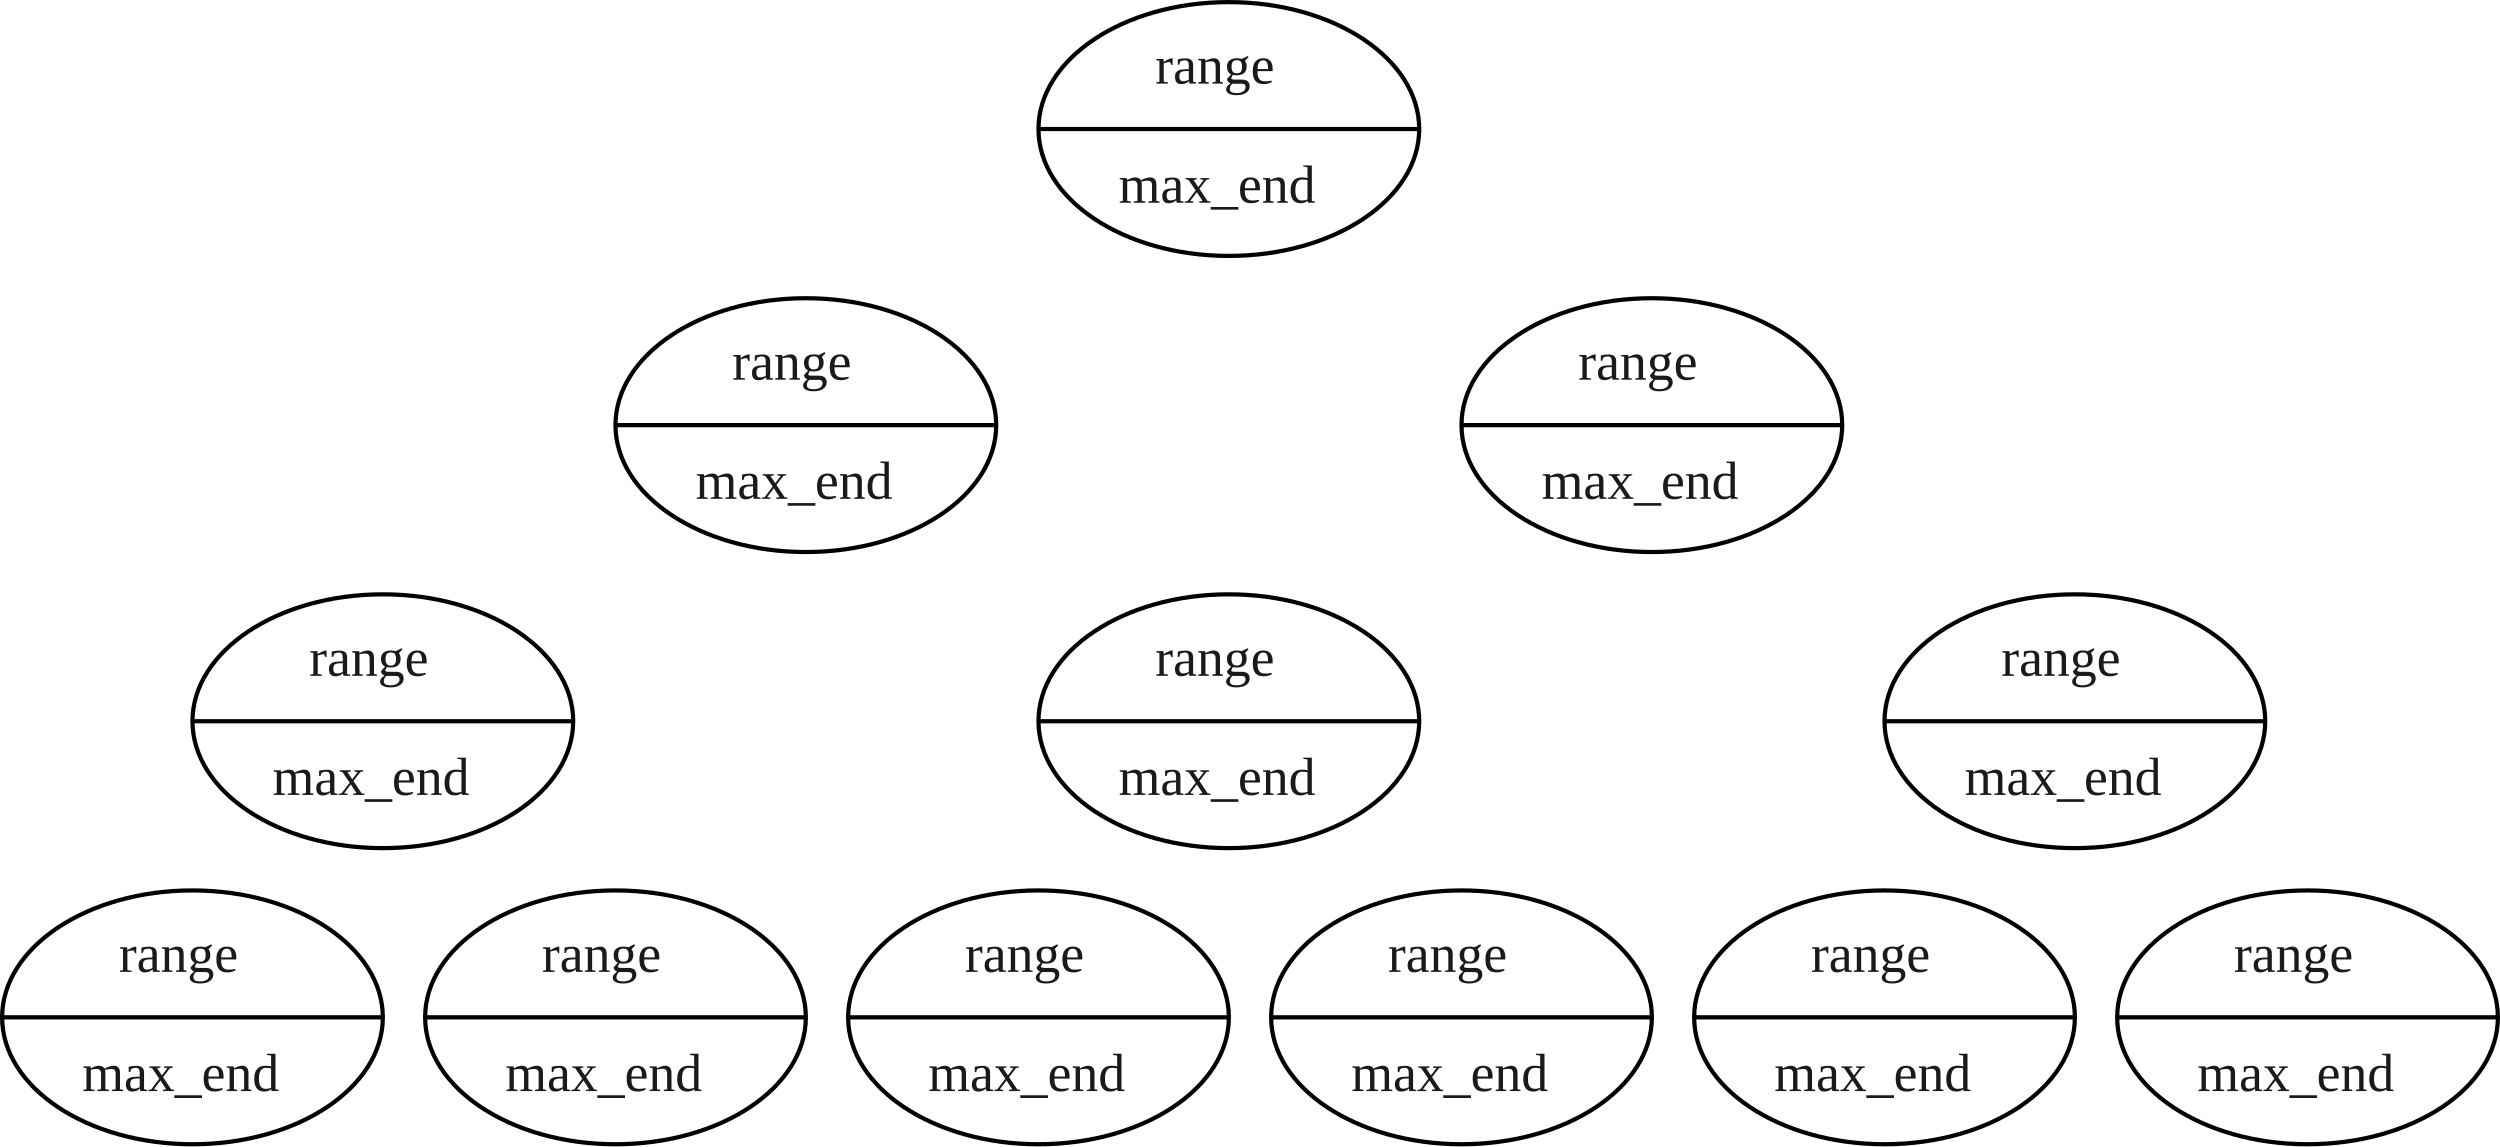
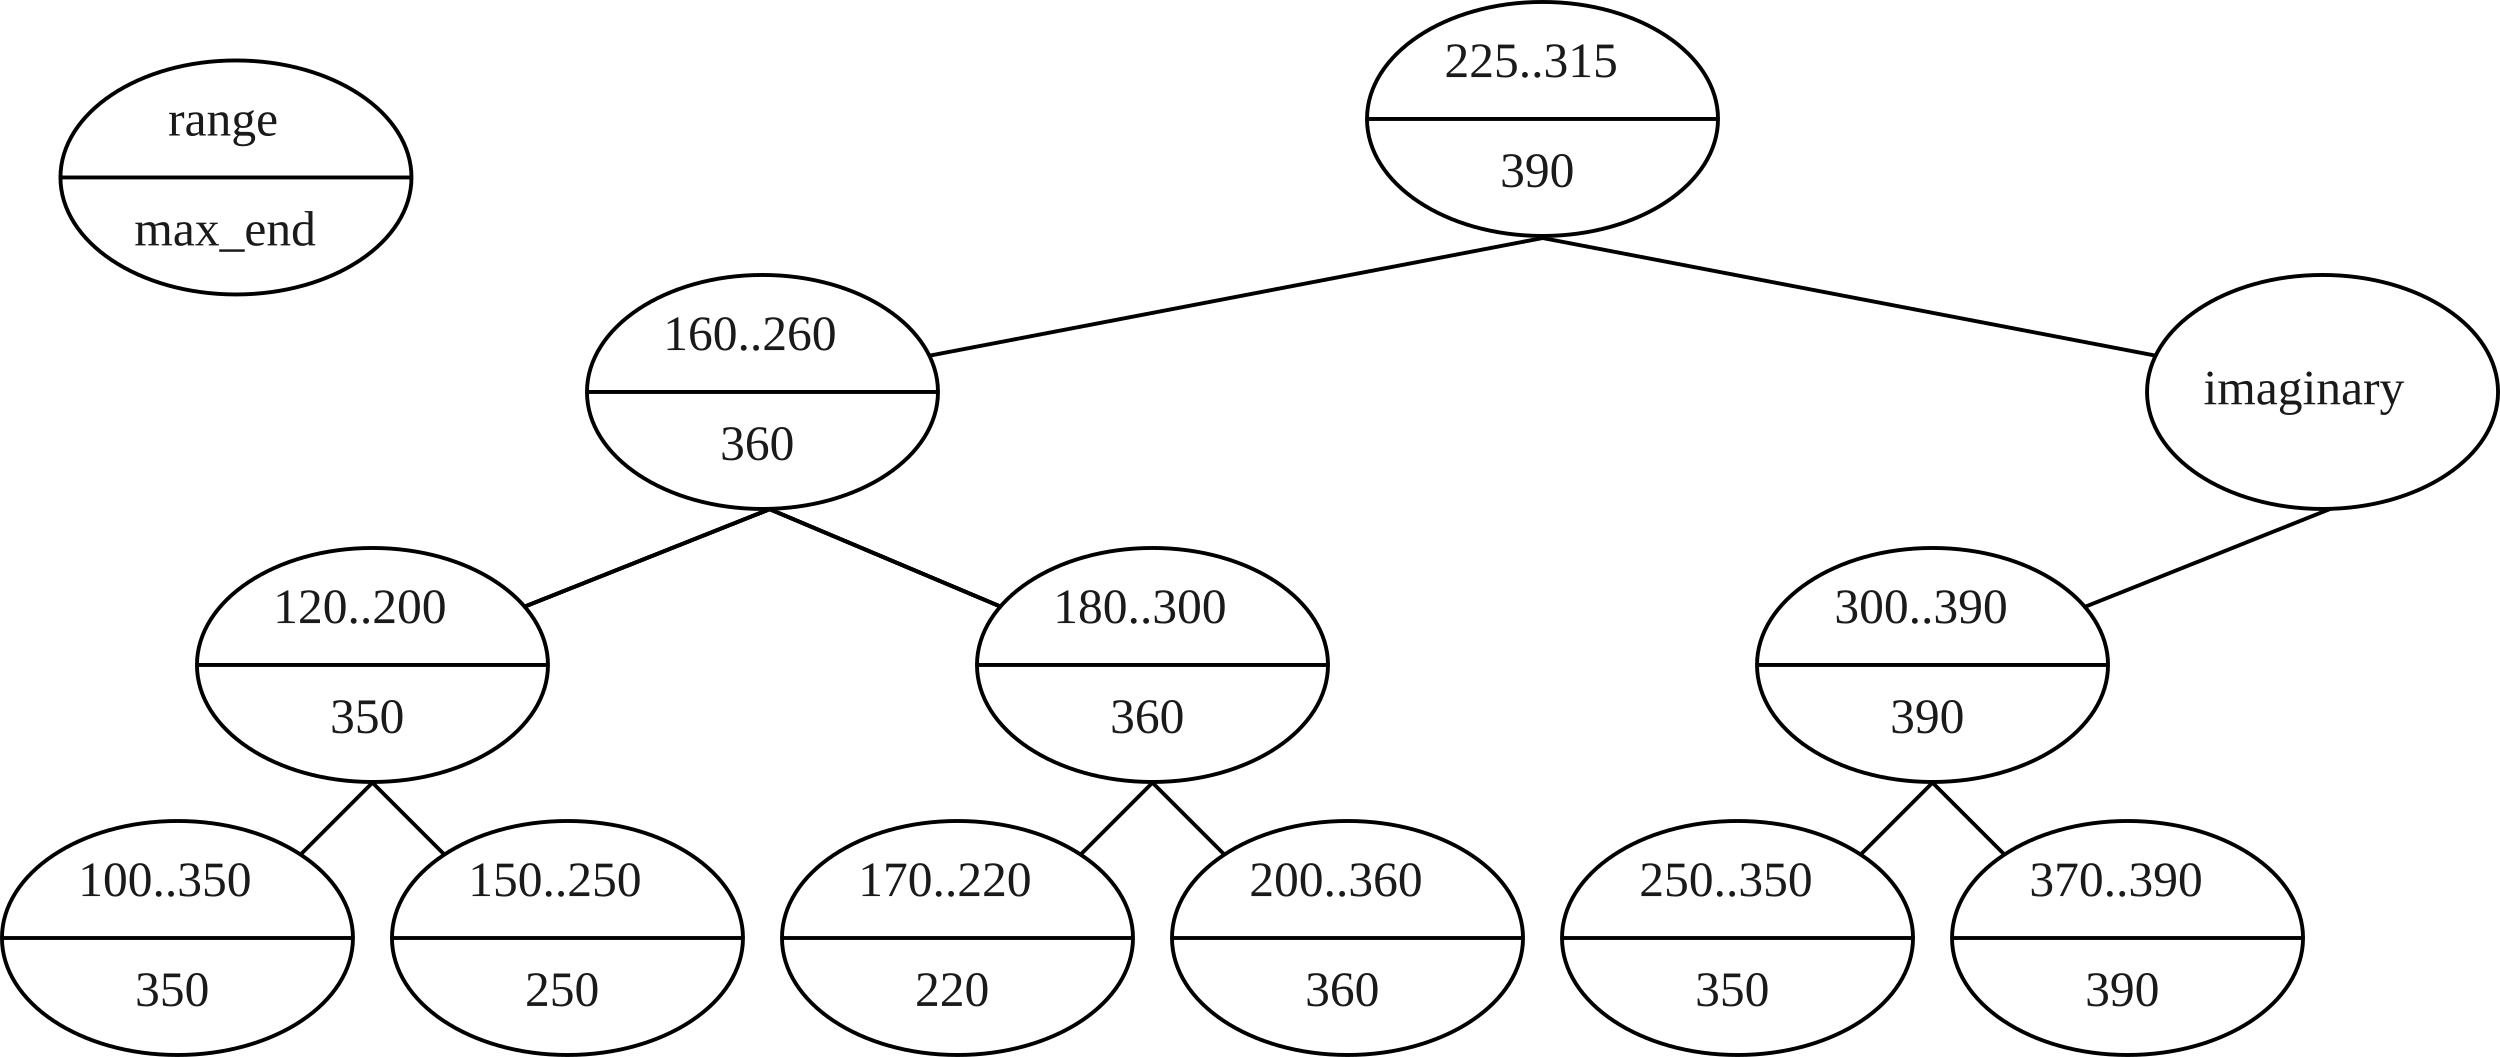
- <svg xmlns="http://www.w3.org/2000/svg" width="591mm" height="271mm" viewBox="0 0 591 271" version="1.1" id="svg1">
+ <svg xmlns="http://www.w3.org/2000/svg" width="641mm" height="271mm" viewBox="0 0 641 271" version="1.1" id="svg1">
  <defs id="defs1">
    <rect x="157.331" y="540.583" width="260.215" height="57.983" id="rect5" />
    <rect x="210" y="662.5" width="133.5" height="51" id="rect3" />
    <rect x="203.5" y="568" width="191.5" height="52" id="rect2" />
    <rect x="203.5" y="568" width="191.5" height="52" id="rect4" />
    <rect x="203.5" y="568" width="191.5" height="52" id="rect2-7" />
    <rect x="157.331" y="540.583" width="260.215" height="57.983" id="rect5-2" />
    <rect x="157.331" y="540.583" width="260.215" height="57.983" id="rect5-0" />
    <rect x="157.331" y="540.583" width="260.215" height="57.983" id="rect5-2-9" />
    <rect x="157.331" y="540.583" width="260.215" height="57.983" id="rect5-0-7" />
    <rect x="157.331" y="540.583" width="260.215" height="57.983" id="rect5-2-9-9" />
    <rect x="157.331" y="540.583" width="260.215" height="57.983" id="rect5-0-8" />
    <rect x="157.331" y="540.583" width="260.215" height="57.983" id="rect5-2-9-97" />
    <rect x="157.331" y="540.583" width="260.215" height="57.983" id="rect5-0-8-7" />
    <rect x="157.331" y="540.583" width="260.215" height="57.983" id="rect5-2-9-97-8" />
    <rect x="157.331" y="540.583" width="260.215" height="57.983" id="rect5-0-2" />
    <rect x="157.331" y="540.583" width="260.215" height="57.983" id="rect5-2-9-0" />
    <rect x="157.331" y="540.583" width="260.215" height="57.983" id="rect5-0-7-6" />
    <rect x="157.331" y="540.583" width="260.215" height="57.983" id="rect5-2-9-9-1" />
    <rect x="157.331" y="540.583" width="260.215" height="57.983" id="rect5-0-8-7-5" />
    <rect x="157.331" y="540.583" width="260.215" height="57.983" id="rect5-2-9-97-8-5" />
    <rect x="157.331" y="540.583" width="260.215" height="57.983" id="rect5-0-88" />
    <rect x="157.331" y="540.583" width="260.215" height="57.983" id="rect5-2-9-4" />
    <rect x="157.331" y="540.583" width="260.215" height="57.983" id="rect5-0-7-3" />
    <rect x="157.331" y="540.583" width="260.215" height="57.983" id="rect5-2-9-9-14" />
    <rect x="157.331" y="540.583" width="260.215" height="57.983" id="rect5-0-8-7-9" />
    <rect x="157.331" y="540.583" width="260.215" height="57.983" id="rect5-2-9-97-8-2" />
    <rect x="157.331" y="540.583" width="260.215" height="57.983" id="rect5-6" />
    <rect x="157.331" y="540.583" width="260.215" height="57.983" id="rect5-2-1" />
    <rect x="157.331" y="540.583" width="260.215" height="57.983" id="rect5-0-8-7-5-1" />
    <rect x="157.331" y="540.583" width="260.215" height="57.983" id="rect5-2-9-97-8-5-5" />
+     <rect x="157.331" y="540.583" width="260.215" height="57.983" id="rect5-6-9" />
+     <rect x="157.331" y="540.583" width="260.215" height="57.983" id="rect5-2-1-2" />
+     <rect x="157.331" y="540.583" width="260.215" height="57.983" id="rect5-0-29" />
  </defs>
  <g id="layer1" transform="translate(146.8626,39.89796)">
    <text xml:space="preserve" transform="scale(0.2645833)" id="text2" style="text-align:start;writing-mode:lr-tb;direction:ltr;white-space:pre;shape-inside:url(#rect3);display:inline;fill:#000000;fill-opacity:1;stroke:none;stroke-opacity:1" />
    <text xml:space="preserve" transform="matrix(0.7892737,0,0,0.7892737,-107.4545,-297.7534)" id="text4" style="text-align:start;writing-mode:lr-tb;direction:ltr;white-space:pre;shape-inside:url(#rect4);display:inline;fill:#000000;fill-opacity:1;stroke:none;stroke-opacity:1" />
-     <g id="g6" transform="translate(-23.76517,-99.53701)">
-       <path id="path4" style="fill:none;stroke:#000000" d="m 112.403,160.139 c 0,16.569 -20.147,30 -45,30 -24.853,0 -45,-13.431 -45,-30 z m 0,0 c 0,-16.569 -20.147,-30 -45,-30 -24.853,0 -45,13.431 -45,30 z" />
-       <text xml:space="preserve" transform="matrix(0.2645833,0,0,0.2645833,8.367143,-5.189363)" id="text5" style="font-size:48px;text-align:start;writing-mode:lr-tb;direction:ltr;white-space:pre;shape-inside:url(#rect5);display:inline;fill:#1a1a1a;fill-opacity:1;stroke:none;stroke-width:3.78;stroke-dasharray:none;stroke-opacity:1">
-         <tspan x="157.332" y="584.258" id="tspan3">range</tspan>
-       </text>
-       <text xml:space="preserve" transform="matrix(0.2645833,0,0,0.2645833,-0.2888455,22.97776)" id="text5-1" style="font-size:48px;text-align:start;writing-mode:lr-tb;direction:ltr;white-space:pre;shape-inside:url(#rect5-2);display:inline;fill:#1a1a1a;fill-opacity:1;stroke:none;stroke-width:3.78;stroke-dasharray:none;stroke-opacity:1">
-         <tspan x="157.332" y="584.258" id="tspan4">max_end</tspan>
-       </text>
+     <path id="path4" style="fill:none;stroke:#000000" d="m 93.637,60.602 c 0,16.569 -20.147,30 -45,30 -24.853,0 -45,-13.431 -45,-30 z m 0,0 c 0,-16.569 -20.147,-30 -45,-30 -24.853,0 -45,13.431 -45,30 z" />
+     <text xml:space="preserve" transform="matrix(0.2645833,0,0,0.2645833,-18.44082,-104.7264)" id="text5" style="font-size:48px;text-align:start;writing-mode:lr-tb;direction:ltr;white-space:pre;shape-inside:url(#rect5);display:inline;fill:#1a1a1a;fill-opacity:1;stroke:none;stroke-width:3.78;stroke-dasharray:none;stroke-opacity:1">
+       <tspan x="157.332" y="584.258" id="tspan6">160..260</tspan>
+     </text>
+     <text xml:space="preserve" transform="matrix(0.2645833,0,0,0.2645833,-3.86121,-76.55925)" id="text5-1" style="font-size:48px;text-align:start;writing-mode:lr-tb;direction:ltr;white-space:pre;shape-inside:url(#rect5-2);display:inline;fill:#1a1a1a;fill-opacity:1;stroke:none;stroke-width:3.78;stroke-dasharray:none;stroke-opacity:1">
+       <tspan x="157.332" y="584.258" id="tspan7">360</tspan>
+     </text>
+     <text xml:space="preserve" transform="matrix(0.2645833,0,0,0.2645833,376.4855,-90.82694)" id="text5-9" style="font-size:48px;text-align:start;writing-mode:lr-tb;direction:ltr;white-space:pre;shape-inside:url(#rect5-6);display:inline;fill:#1a1a1a;fill-opacity:1;stroke:none;stroke-width:3.78;stroke-dasharray:none;stroke-opacity:1">
+       <tspan x="157.332" y="584.258" id="tspan28">imaginary</tspan>
+     </text>
+     <g id="g6-9-8" transform="translate(-166.7652,-169.537)">
+       <g id="g10" transform="translate(13,15)">
+         <path id="path4-4-9" style="fill:none;stroke:#000000" d="m 112.403,160.139 c 0,16.569 -20.147,30 -45,30 -24.853,0 -45,-13.431 -45,-30 z m 0,0 c 0,-16.569 -20.147,-30 -45,-30 -24.853,0 -45,13.431 -45,30 z" />
+         <text xml:space="preserve" transform="matrix(0.2645833,0,0,0.2645833,8.367143,-5.189363)" id="text5-9-7" style="font-size:48px;text-align:start;writing-mode:lr-tb;direction:ltr;white-space:pre;shape-inside:url(#rect5-6-9);display:inline;fill:#1a1a1a;fill-opacity:1;stroke:none;stroke-width:3.78;stroke-dasharray:none;stroke-opacity:1">
+           <tspan x="157.332" y="584.258" id="tspan29">range</tspan>
+         </text>
+         <text xml:space="preserve" transform="matrix(0.2645833,0,0,0.2645833,-0.2888455,22.97776)" id="text5-1-1-3" style="font-size:48px;text-align:start;writing-mode:lr-tb;direction:ltr;white-space:pre;shape-inside:url(#rect5-2-1-2);display:inline;fill:#1a1a1a;fill-opacity:1;stroke:none;stroke-width:3.78;stroke-dasharray:none;stroke-opacity:1">
+           <tspan x="157.332" y="584.258" id="tspan30">max_end</tspan>
+         </text>
+       </g>
    </g>
-     <g id="g6-9" transform="translate(176.2348,-99.53701)">
-       <path id="path4-4" style="fill:none;stroke:#000000" d="m 112.403,160.139 c 0,16.569 -20.147,30 -45,30 -24.853,0 -45,-13.431 -45,-30 z m 0,0 c 0,-16.569 -20.147,-30 -45,-30 -24.853,0 -45,13.431 -45,30 z" />
-       <text xml:space="preserve" transform="matrix(0.2645833,0,0,0.2645833,8.367143,-5.189363)" id="text5-9" style="font-size:48px;text-align:start;writing-mode:lr-tb;direction:ltr;white-space:pre;shape-inside:url(#rect5-6);display:inline;fill:#1a1a1a;fill-opacity:1;stroke:none;stroke-width:3.78;stroke-dasharray:none;stroke-opacity:1">
-         <tspan x="157.332" y="584.258" id="tspan5">range</tspan>
-       </text>
-       <text xml:space="preserve" transform="matrix(0.2645833,0,0,0.2645833,-0.2888455,22.97776)" id="text5-1-1" style="font-size:48px;text-align:start;writing-mode:lr-tb;direction:ltr;white-space:pre;shape-inside:url(#rect5-2-1);display:inline;fill:#1a1a1a;fill-opacity:1;stroke:none;stroke-width:3.78;stroke-dasharray:none;stroke-opacity:1">
-         <tspan x="157.332" y="584.258" id="tspan7">max_end</tspan>
-       </text>
+     <path id="path4-0-1-0-4-7" style="fill:none;stroke:#000000" d="m 293.637,-9.398 c 0,16.569 -20.147,30 -45,30 -24.853,0 -45,-13.431 -45,-30 z m 0,0 c 0,-16.569 -20.147,-30 -45,-30 -24.853,0 -45,13.431 -45,30 z" />
+     <text xml:space="preserve" transform="matrix(0.2645833,0,0,0.2645833,181.8703,-174.7264)" id="text5-6-2-3-3-6" style="font-size:48px;text-align:start;writing-mode:lr-tb;direction:ltr;white-space:pre;shape-inside:url(#rect5-0-8-7-5-1);display:inline;fill:#1a1a1a;fill-opacity:1;stroke:none;stroke-width:3.78;stroke-dasharray:none;stroke-opacity:1">
+       <tspan x="157.332" y="584.258" id="tspan31">225..315</tspan>
+     </text>
+     <text xml:space="preserve" transform="matrix(0.2645833,0,0,0.2645833,196.1388,-146.5592)" id="text5-1-2-3-1-7-6" style="font-size:48px;text-align:start;writing-mode:lr-tb;direction:ltr;white-space:pre;shape-inside:url(#rect5-2-9-97-8-5-5);display:inline;fill:#1a1a1a;fill-opacity:1;stroke:none;stroke-width:3.78;stroke-dasharray:none;stroke-opacity:1">
+       <tspan x="157.332" y="584.258" id="tspan32">390</tspan>
+     </text>
+     <path id="path4-0" style="fill:none;stroke:#000000" d="m -56.363,200.602 c 0,16.569 -20.147,30 -45,30 -24.853,0 -45,-13.431 -45,-30 z m 0,0 c 0,-16.569 -20.147,-30 -45,-30 -24.853,0 -45,13.431 -45,30 z" />
+     <text xml:space="preserve" transform="matrix(0.2645833,0,0,0.2645833,-168.4408,35.27363)" id="text5-6" style="font-size:48px;text-align:start;writing-mode:lr-tb;direction:ltr;white-space:pre;shape-inside:url(#rect5-0);display:inline;fill:#1a1a1a;fill-opacity:1;stroke:none;stroke-width:3.78;stroke-dasharray:none;stroke-opacity:1">
+       <tspan x="157.332" y="584.258" id="tspan33">100..350
+ </tspan>
+     </text>
+     <text xml:space="preserve" transform="matrix(0.2645833,0,0,0.2645833,131.8195,35.27363)" id="text5-6-1" style="font-size:48px;text-align:start;writing-mode:lr-tb;direction:ltr;white-space:pre;shape-inside:url(#rect5-0-29);display:inline;fill:#1a1a1a;fill-opacity:1;stroke:none;stroke-width:3.78;stroke-dasharray:none;stroke-opacity:1">
+       <tspan x="157.332" y="584.258" id="tspan34">200..360
+ </tspan>
+     </text>
+     <text xml:space="preserve" transform="matrix(0.2645833,0,0,0.2645833,-153.8612,63.44075)" id="text5-1-2" style="font-size:48px;text-align:start;writing-mode:lr-tb;direction:ltr;white-space:pre;shape-inside:url(#rect5-2-9);display:inline;fill:#1a1a1a;fill-opacity:1;stroke:none;stroke-width:3.78;stroke-dasharray:none;stroke-opacity:1">
+       <tspan x="157.332" y="584.258" id="tspan35">350</tspan>
+     </text>
+     <path id="path4-0-2" style="fill:none;stroke:#000000" d="m 43.637,200.602 c 0,16.569 -20.147,30 -45,30 -24.853,0 -45,-13.431 -45,-30 z m 0,0 c 0,-16.569 -20.147,-30 -45,-30 -24.853,0 -45,13.431 -45,30 z" />
+     <text xml:space="preserve" transform="matrix(0.2645833,0,0,0.2645833,-68.44082,35.27363)" id="text5-6-3" style="font-size:48px;text-align:start;writing-mode:lr-tb;direction:ltr;white-space:pre;shape-inside:url(#rect5-0-7);display:inline;fill:#1a1a1a;fill-opacity:1;stroke:none;stroke-width:3.78;stroke-dasharray:none;stroke-opacity:1">
+       <tspan x="157.332" y="584.258" id="tspan36">150..250</tspan>
+     </text>
+     <text xml:space="preserve" transform="matrix(0.2645833,0,0,0.2645833,-53.88026,63.44075)" id="text5-1-2-5" style="font-size:48px;text-align:start;writing-mode:lr-tb;direction:ltr;white-space:pre;shape-inside:url(#rect5-2-9-9);display:inline;fill:#1a1a1a;fill-opacity:1;stroke:none;stroke-width:3.78;stroke-dasharray:none;stroke-opacity:1">
+       <tspan x="157.332" y="584.258" id="tspan37">250</tspan>
+     </text>
+     <path id="path4-0-6" style="fill:none;stroke:#000000" d="m 143.637,200.602 c 0,16.569 -20.147,30 -45,30 -24.853,0 -45,-13.431 -45,-30 z m 0,0 c 0,-16.569 -20.147,-30 -45,-30 -24.853,0 -45,13.431 -45,30 z" />
+     <text xml:space="preserve" transform="matrix(0.2645833,0,0,0.2645833,31.55919,35.27363)" id="text5-6-5" style="font-size:48px;text-align:start;writing-mode:lr-tb;direction:ltr;white-space:pre;shape-inside:url(#rect5-0-2);display:inline;fill:#1a1a1a;fill-opacity:1;stroke:none;stroke-width:3.78;stroke-dasharray:none;stroke-opacity:1">
+       <tspan x="157.332" y="584.258" id="tspan38">170..220</tspan>
+     </text>
+     <text xml:space="preserve" transform="matrix(0.2645833,0,0,0.2645833,46.11974,63.44075)" id="text5-1-2-3" style="font-size:48px;text-align:start;writing-mode:lr-tb;direction:ltr;white-space:pre;shape-inside:url(#rect5-2-9-0);display:inline;fill:#1a1a1a;fill-opacity:1;stroke:none;stroke-width:3.78;stroke-dasharray:none;stroke-opacity:1">
+       <tspan x="157.332" y="584.258" id="tspan39">220</tspan>
+     </text>
+     <path id="path4-0-2-5" style="fill:none;stroke:#000000" d="m 243.637,200.602 c 0,16.569 -20.147,30 -45,30 -24.853,0 -45,-13.431 -45,-30 z m 0,0 c 0,-16.569 -20.147,-30 -45,-30 -24.853,0 -45,13.431 -45,30 z" />
+     <text xml:space="preserve" transform="matrix(0.2645833,0,0,0.2645833,139.602,35.27363)" id="text5-6-3-2" style="font-size:48px;text-align:start;writing-mode:lr-tb;direction:ltr;white-space:pre;shape-inside:url(#rect5-0-7-6);display:inline;fill:#1a1a1a;fill-opacity:1;stroke:none;stroke-width:3.78;stroke-dasharray:none;stroke-opacity:1" />
+     <text xml:space="preserve" transform="matrix(0.2645833,0,0,0.2645833,146.1388,63.44075)" id="text5-1-2-5-4" style="font-size:48px;text-align:start;writing-mode:lr-tb;direction:ltr;white-space:pre;shape-inside:url(#rect5-2-9-9-1);display:inline;fill:#1a1a1a;fill-opacity:1;stroke:none;stroke-width:3.78;stroke-dasharray:none;stroke-opacity:1">
+       <tspan x="157.332" y="584.258" id="tspan40">360</tspan>
+     </text>
+     <path id="path4-0-8" style="fill:none;stroke:#000000" d="m 343.637,200.602 c 0,16.569 -20.147,30 -45,30 -24.853,0 -45,-13.431 -45,-30 z m 0,0 c 0,-16.569 -20.147,-30 -45,-30 -24.853,0 -45,13.431 -45,30 z" />
+     <text xml:space="preserve" transform="matrix(0.2645833,0,0,0.2645833,231.8195,35.27363)" id="text5-6-9" style="font-size:48px;text-align:start;writing-mode:lr-tb;direction:ltr;white-space:pre;shape-inside:url(#rect5-0-88);display:inline;fill:#1a1a1a;fill-opacity:1;stroke:none;stroke-width:3.78;stroke-dasharray:none;stroke-opacity:1">
+       <tspan x="157.332" y="584.258" id="tspan41">250..350</tspan>
+     </text>
+     <text xml:space="preserve" transform="matrix(0.2645833,0,0,0.2645833,246.1388,63.44075)" id="text5-1-2-6" style="font-size:48px;text-align:start;writing-mode:lr-tb;direction:ltr;white-space:pre;shape-inside:url(#rect5-2-9-4);display:inline;fill:#1a1a1a;fill-opacity:1;stroke:none;stroke-width:3.78;stroke-dasharray:none;stroke-opacity:1">
+       <tspan x="157.332" y="584.258" id="tspan42">350</tspan>
+     </text>
+     <path id="path4-0-2-50" style="fill:none;stroke:#000000" d="m 443.637,200.602 c 0,16.569 -20.147,30 -45,30 -24.853,0 -45,-13.431 -45,-30 z m 0,0 c 0,-16.569 -20.147,-30 -45,-30 -24.853,0 -45,13.431 -45,30 z" />
+     <text xml:space="preserve" transform="matrix(0.2645833,0,0,0.2645833,331.8386,35.27363)" id="text5-6-3-4" style="font-size:48px;text-align:start;writing-mode:lr-tb;direction:ltr;white-space:pre;shape-inside:url(#rect5-0-7-3);display:inline;fill:#1a1a1a;fill-opacity:1;stroke:none;stroke-width:3.78;stroke-dasharray:none;stroke-opacity:1">
+       <tspan x="157.332" y="584.258" id="tspan43">370..390</tspan>
+     </text>
+     <text xml:space="preserve" transform="matrix(0.2645833,0,0,0.2645833,346.1388,63.44075)" id="text5-1-2-5-7" style="font-size:48px;text-align:start;writing-mode:lr-tb;direction:ltr;white-space:pre;shape-inside:url(#rect5-2-9-9-14);display:inline;fill:#1a1a1a;fill-opacity:1;stroke:none;stroke-width:3.78;stroke-dasharray:none;stroke-opacity:1">
+       <tspan x="157.332" y="584.258" id="tspan44">390</tspan>
+     </text>
+     <path id="path4-0-1-0" style="fill:none;stroke:#000000" d="m -6.363,130.602 c 0,16.569 -20.147,30 -45,30 -24.853,0 -45,-13.431 -45,-30 z m 0,0 c 0,-16.569 -20.147,-30 -45,-30 -24.853,0 -45,13.431 -45,30 z" />
+     <text xml:space="preserve" transform="matrix(0.2645833,0,0,0.2645833,-118.4408,-34.72637)" id="text5-6-2-3" style="font-size:48px;text-align:start;writing-mode:lr-tb;direction:ltr;white-space:pre;shape-inside:url(#rect5-0-8-7);display:inline;fill:#1a1a1a;fill-opacity:1;stroke:none;stroke-width:3.78;stroke-dasharray:none;stroke-opacity:1">
+       <tspan x="157.332" y="584.258" id="tspan45">120..200</tspan>
+     </text>
+     <text xml:space="preserve" transform="matrix(0.2645833,0,0,0.2645833,-103.8612,-6.559254)" id="text5-1-2-3-1" style="font-size:48px;text-align:start;writing-mode:lr-tb;direction:ltr;white-space:pre;shape-inside:url(#rect5-2-9-97-8);display:inline;fill:#1a1a1a;fill-opacity:1;stroke:none;stroke-width:3.78;stroke-dasharray:none;stroke-opacity:1">
+       <tspan x="157.332" y="584.258" id="tspan46">350</tspan>
+     </text>
+     <path id="path4-0-1-0-4" style="fill:none;stroke:#000000" d="m 193.637,130.602 c 0,16.569 -20.147,30 -45,30 -24.853,0 -45,-13.431 -45,-30 z m 0,0 c 0,-16.569 -20.147,-30 -45,-30 -24.853,0 -45,13.431 -45,30 z" />
+     <text xml:space="preserve" transform="matrix(0.2645833,0,0,0.2645833,81.55919,-34.72637)" id="text5-6-2-3-3" style="font-size:48px;text-align:start;writing-mode:lr-tb;direction:ltr;white-space:pre;shape-inside:url(#rect5-0-8-7-5);display:inline;fill:#1a1a1a;fill-opacity:1;stroke:none;stroke-width:3.78;stroke-dasharray:none;stroke-opacity:1">
+       <tspan x="157.332" y="584.258" id="tspan47">180..300</tspan>
+     </text>
+     <text xml:space="preserve" transform="matrix(0.2645833,0,0,0.2645833,96.13879,-6.559254)" id="text5-1-2-3-1-7" style="font-size:48px;text-align:start;writing-mode:lr-tb;direction:ltr;white-space:pre;shape-inside:url(#rect5-2-9-97-8-5);display:inline;fill:#1a1a1a;fill-opacity:1;stroke:none;stroke-width:3.78;stroke-dasharray:none;stroke-opacity:1">
+       <tspan x="157.332" y="584.258" id="tspan48">360</tspan>
+     </text>
+     <path id="path4-0-1-0-2" style="fill:none;stroke:#000000" d="m 393.637,130.602 c 0,16.569 -20.147,30 -45,30 -24.853,0 -45,-13.431 -45,-30 z m 0,0 c 0,-16.569 -20.147,-30 -45,-30 -24.853,0 -45,13.431 -45,30 z" />
+     <text xml:space="preserve" transform="matrix(0.2645833,0,0,0.2645833,281.8386,-34.72637)" id="text5-6-2-3-7" style="font-size:48px;text-align:start;writing-mode:lr-tb;direction:ltr;white-space:pre;shape-inside:url(#rect5-0-8-7-9);display:inline;fill:#1a1a1a;fill-opacity:1;stroke:none;stroke-width:3.78;stroke-dasharray:none;stroke-opacity:1">
+       <tspan x="157.332" y="584.258" id="tspan49">300..390</tspan>
+     </text>
+     <text xml:space="preserve" transform="matrix(0.2645833,0,0,0.2645833,296.1388,-6.559254)" id="text5-1-2-3-1-2" style="font-size:48px;text-align:start;writing-mode:lr-tb;direction:ltr;white-space:pre;shape-inside:url(#rect5-2-9-97-8-2);display:inline;fill:#1a1a1a;fill-opacity:1;stroke:none;stroke-width:3.78;stroke-dasharray:none;stroke-opacity:1">
+       <tspan x="157.332" y="584.258" id="tspan50">390</tspan>
+     </text>
+     <path id="rect6" style="fill:none;stroke:#000000;stroke-width:0.984" transform="rotate(45)" d="M 77.371,176.082 V 150.008 H 103.444" />
+     <path id="rect6-5" style="fill:none;stroke:#000000;stroke-width:0.984" d="m 130.201,179.218 18.437,-18.437 18.437,18.437" />
+     <path id="rect6-2" style="fill:none;stroke:#000000;stroke-width:0.984" d="m 330.201,179.218 18.437,-18.437 18.437,18.437" />
+     <path id="path7-7" d="M -12.467,116.217 50.86,91.047 50.478,90.123 -12.85,115.294 Z m 122.209,-0.008 0.383,-0.924 -59.649,-25.161 -0.383,0.924 z" />
+     <path id="path8" d="M -12.467,116.217 50.86,91.047 50.478,90.123 -12.85,115.294 Z m 122.209,-0.008 0.383,-0.924 -59.649,-25.161 -0.383,0.924 z" />
+     <path id="path7-7-9" d="m 387.533,116.305 63.303,-25.269 -0.383,-0.924 -63.303,25.269 z m 62.918,-26.192 c -597.338,-130.11 -597.338,-130.11 0,0 z" />
+     <g id="g9" transform="translate(-0.7006845,-5.820834)">
+       <path style="fill:none;stroke:#000000;stroke-width:1;stroke-dasharray:none;stroke-opacity:1" d="M 92.164,57.11 249.438,26.933" id="path9" />
+       <path style="fill:none;stroke:#000000;stroke-width:1;stroke-dasharray:none;stroke-opacity:1" d="M 406.512,57.11 249.238,26.933" id="path9-3" />
    </g>
-     <g id="g6-6-6-5-4-7" transform="translate(76.23483,-169.537)">
-       <path id="path4-0-1-0-4-7" style="fill:none;stroke:#000000" d="m 112.403,160.139 c 0,16.569 -20.147,30 -45,30 -24.853,0 -45,-13.431 -45,-30 z m 0,0 c 0,-16.569 -20.147,-30 -45,-30 -24.853,0 -45,13.431 -45,30 z" />
-       <text xml:space="preserve" transform="matrix(0.2645833,0,0,0.2645833,8.367143,-5.189363)" id="text5-6-2-3-3-6" style="font-size:48px;text-align:start;writing-mode:lr-tb;direction:ltr;white-space:pre;shape-inside:url(#rect5-0-8-7-5-1);display:inline;fill:#1a1a1a;fill-opacity:1;stroke:none;stroke-width:3.78;stroke-dasharray:none;stroke-opacity:1">
-         <tspan x="157.332" y="584.258" id="tspan8">range</tspan>
-       </text>
-       <text xml:space="preserve" transform="matrix(0.2645833,0,0,0.2645833,-0.2888455,22.97776)" id="text5-1-2-3-1-7-6" style="font-size:48px;text-align:start;writing-mode:lr-tb;direction:ltr;white-space:pre;shape-inside:url(#rect5-2-9-97-8-5-5);display:inline;fill:#1a1a1a;fill-opacity:1;stroke:none;stroke-width:3.78;stroke-dasharray:none;stroke-opacity:1">
-         <tspan x="157.332" y="584.258" id="tspan9">max_end</tspan>
-       </text>
-     </g>
-     <g id="g6-6" transform="translate(-168.7652,40.46299)">
-       <path id="path4-0" style="fill:none;stroke:#000000" d="m 112.403,160.139 c 0,16.569 -20.147,30 -45,30 -24.853,0 -45,-13.431 -45,-30 z m 0,0 c 0,-16.569 -20.147,-30 -45,-30 -24.853,0 -45,13.431 -45,30 z" />
-       <text xml:space="preserve" transform="matrix(0.2645833,0,0,0.2645833,8.367143,-5.189363)" id="text5-6" style="font-size:48px;text-align:start;writing-mode:lr-tb;direction:ltr;white-space:pre;shape-inside:url(#rect5-0);display:inline;fill:#1a1a1a;fill-opacity:1;stroke:none;stroke-width:3.78;stroke-dasharray:none;stroke-opacity:1">
-         <tspan x="157.332" y="584.258" id="tspan10">range</tspan>
-       </text>
-       <text xml:space="preserve" transform="matrix(0.2645833,0,0,0.2645833,-0.2888455,22.97776)" id="text5-1-2" style="font-size:48px;text-align:start;writing-mode:lr-tb;direction:ltr;white-space:pre;shape-inside:url(#rect5-2-9);display:inline;fill:#1a1a1a;fill-opacity:1;stroke:none;stroke-width:3.78;stroke-dasharray:none;stroke-opacity:1">
-         <tspan x="157.332" y="584.258" id="tspan11">max_end</tspan>
-       </text>
-     </g>
-     <g id="g6-6-0" transform="translate(-68.76517,40.46299)">
-       <path id="path4-0-2" style="fill:none;stroke:#000000" d="m 112.403,160.139 c 0,16.569 -20.147,30 -45,30 -24.853,0 -45,-13.431 -45,-30 z m 0,0 c 0,-16.569 -20.147,-30 -45,-30 -24.853,0 -45,13.431 -45,30 z" />
-       <text xml:space="preserve" transform="matrix(0.2645833,0,0,0.2645833,8.367143,-5.189363)" id="text5-6-3" style="font-size:48px;text-align:start;writing-mode:lr-tb;direction:ltr;white-space:pre;shape-inside:url(#rect5-0-7);display:inline;fill:#1a1a1a;fill-opacity:1;stroke:none;stroke-width:3.78;stroke-dasharray:none;stroke-opacity:1">
-         <tspan x="157.332" y="584.258" id="tspan12">range</tspan>
-       </text>
-       <text xml:space="preserve" transform="matrix(0.2645833,0,0,0.2645833,-0.2888455,22.97776)" id="text5-1-2-5" style="font-size:48px;text-align:start;writing-mode:lr-tb;direction:ltr;white-space:pre;shape-inside:url(#rect5-2-9-9);display:inline;fill:#1a1a1a;fill-opacity:1;stroke:none;stroke-width:3.78;stroke-dasharray:none;stroke-opacity:1">
-         <tspan x="157.332" y="584.258" id="tspan13">max_end</tspan>
-       </text>
-     </g>
-     <g id="g6-6-7" transform="translate(31.23483,40.46299)">
-       <path id="path4-0-6" style="fill:none;stroke:#000000" d="m 112.403,160.139 c 0,16.569 -20.147,30 -45,30 -24.853,0 -45,-13.431 -45,-30 z m 0,0 c 0,-16.569 -20.147,-30 -45,-30 -24.853,0 -45,13.431 -45,30 z" />
-       <text xml:space="preserve" transform="matrix(0.2645833,0,0,0.2645833,8.367143,-5.189363)" id="text5-6-5" style="font-size:48px;text-align:start;writing-mode:lr-tb;direction:ltr;white-space:pre;shape-inside:url(#rect5-0-2);display:inline;fill:#1a1a1a;fill-opacity:1;stroke:none;stroke-width:3.78;stroke-dasharray:none;stroke-opacity:1">
-         <tspan x="157.332" y="584.258" id="tspan14">range</tspan>
-       </text>
-       <text xml:space="preserve" transform="matrix(0.2645833,0,0,0.2645833,-0.2888455,22.97776)" id="text5-1-2-3" style="font-size:48px;text-align:start;writing-mode:lr-tb;direction:ltr;white-space:pre;shape-inside:url(#rect5-2-9-0);display:inline;fill:#1a1a1a;fill-opacity:1;stroke:none;stroke-width:3.78;stroke-dasharray:none;stroke-opacity:1">
-         <tspan x="157.332" y="584.258" id="tspan15">max_end</tspan>
-       </text>
-     </g>
-     <g id="g6-6-0-4" transform="translate(131.2348,40.46299)">
-       <path id="path4-0-2-5" style="fill:none;stroke:#000000" d="m 112.403,160.139 c 0,16.569 -20.147,30 -45,30 -24.853,0 -45,-13.431 -45,-30 z m 0,0 c 0,-16.569 -20.147,-30 -45,-30 -24.853,0 -45,13.431 -45,30 z" />
-       <text xml:space="preserve" transform="matrix(0.2645833,0,0,0.2645833,8.367143,-5.189363)" id="text5-6-3-2" style="font-size:48px;text-align:start;writing-mode:lr-tb;direction:ltr;white-space:pre;shape-inside:url(#rect5-0-7-6);display:inline;fill:#1a1a1a;fill-opacity:1;stroke:none;stroke-width:3.78;stroke-dasharray:none;stroke-opacity:1">
-         <tspan x="157.332" y="584.258" id="tspan16">range</tspan>
-       </text>
-       <text xml:space="preserve" transform="matrix(0.2645833,0,0,0.2645833,-0.2888455,22.97776)" id="text5-1-2-5-4" style="font-size:48px;text-align:start;writing-mode:lr-tb;direction:ltr;white-space:pre;shape-inside:url(#rect5-2-9-9-1);display:inline;fill:#1a1a1a;fill-opacity:1;stroke:none;stroke-width:3.78;stroke-dasharray:none;stroke-opacity:1">
-         <tspan x="157.332" y="584.258" id="tspan17">max_end</tspan>
-       </text>
-     </g>
-     <g id="g6-6-6" transform="translate(231.2348,40.46299)">
-       <path id="path4-0-8" style="fill:none;stroke:#000000" d="m 112.403,160.139 c 0,16.569 -20.147,30 -45,30 -24.853,0 -45,-13.431 -45,-30 z m 0,0 c 0,-16.569 -20.147,-30 -45,-30 -24.853,0 -45,13.431 -45,30 z" />
-       <text xml:space="preserve" transform="matrix(0.2645833,0,0,0.2645833,8.367143,-5.189363)" id="text5-6-9" style="font-size:48px;text-align:start;writing-mode:lr-tb;direction:ltr;white-space:pre;shape-inside:url(#rect5-0-88);display:inline;fill:#1a1a1a;fill-opacity:1;stroke:none;stroke-width:3.78;stroke-dasharray:none;stroke-opacity:1">
-         <tspan x="157.332" y="584.258" id="tspan18">range</tspan>
-       </text>
-       <text xml:space="preserve" transform="matrix(0.2645833,0,0,0.2645833,-0.2888455,22.97776)" id="text5-1-2-6" style="font-size:48px;text-align:start;writing-mode:lr-tb;direction:ltr;white-space:pre;shape-inside:url(#rect5-2-9-4);display:inline;fill:#1a1a1a;fill-opacity:1;stroke:none;stroke-width:3.78;stroke-dasharray:none;stroke-opacity:1">
-         <tspan x="157.332" y="584.258" id="tspan19">max_end</tspan>
-       </text>
-     </g>
-     <g id="g6-6-0-49" transform="translate(331.2348,40.46299)">
-       <path id="path4-0-2-50" style="fill:none;stroke:#000000" d="m 112.403,160.139 c 0,16.569 -20.147,30 -45,30 -24.853,0 -45,-13.431 -45,-30 z m 0,0 c 0,-16.569 -20.147,-30 -45,-30 -24.853,0 -45,13.431 -45,30 z" />
-       <text xml:space="preserve" transform="matrix(0.2645833,0,0,0.2645833,8.367143,-5.189363)" id="text5-6-3-4" style="font-size:48px;text-align:start;writing-mode:lr-tb;direction:ltr;white-space:pre;shape-inside:url(#rect5-0-7-3);display:inline;fill:#1a1a1a;fill-opacity:1;stroke:none;stroke-width:3.78;stroke-dasharray:none;stroke-opacity:1">
-         <tspan x="157.332" y="584.258" id="tspan20">range</tspan>
-       </text>
-       <text xml:space="preserve" transform="matrix(0.2645833,0,0,0.2645833,-0.2888455,22.97776)" id="text5-1-2-5-7" style="font-size:48px;text-align:start;writing-mode:lr-tb;direction:ltr;white-space:pre;shape-inside:url(#rect5-2-9-9-14);display:inline;fill:#1a1a1a;fill-opacity:1;stroke:none;stroke-width:3.78;stroke-dasharray:none;stroke-opacity:1">
-         <tspan x="157.332" y="584.258" id="tspan21">max_end</tspan>
-       </text>
-     </g>
-     <g id="g6-6-6-5" transform="translate(-123.7652,-29.53701)">
-       <path id="path4-0-1-0" style="fill:none;stroke:#000000" d="m 112.403,160.139 c 0,16.569 -20.147,30 -45,30 -24.853,0 -45,-13.431 -45,-30 z m 0,0 c 0,-16.569 -20.147,-30 -45,-30 -24.853,0 -45,13.431 -45,30 z" />
-       <text xml:space="preserve" transform="matrix(0.2645833,0,0,0.2645833,8.367143,-5.189363)" id="text5-6-2-3" style="font-size:48px;text-align:start;writing-mode:lr-tb;direction:ltr;white-space:pre;shape-inside:url(#rect5-0-8-7);display:inline;fill:#1a1a1a;fill-opacity:1;stroke:none;stroke-width:3.78;stroke-dasharray:none;stroke-opacity:1">
-         <tspan x="157.332" y="584.258" id="tspan22">range</tspan>
-       </text>
-       <text xml:space="preserve" transform="matrix(0.2645833,0,0,0.2645833,-0.2888455,22.97776)" id="text5-1-2-3-1" style="font-size:48px;text-align:start;writing-mode:lr-tb;direction:ltr;white-space:pre;shape-inside:url(#rect5-2-9-97-8);display:inline;fill:#1a1a1a;fill-opacity:1;stroke:none;stroke-width:3.78;stroke-dasharray:none;stroke-opacity:1">
-         <tspan x="157.332" y="584.258" id="tspan23">max_end</tspan>
-       </text>
-     </g>
-     <g id="g6-6-6-5-4" transform="translate(76.23483,-29.53701)">
-       <path id="path4-0-1-0-4" style="fill:none;stroke:#000000" d="m 112.403,160.139 c 0,16.569 -20.147,30 -45,30 -24.853,0 -45,-13.431 -45,-30 z m 0,0 c 0,-16.569 -20.147,-30 -45,-30 -24.853,0 -45,13.431 -45,30 z" />
-       <text xml:space="preserve" transform="matrix(0.2645833,0,0,0.2645833,8.367143,-5.189363)" id="text5-6-2-3-3" style="font-size:48px;text-align:start;writing-mode:lr-tb;direction:ltr;white-space:pre;shape-inside:url(#rect5-0-8-7-5);display:inline;fill:#1a1a1a;fill-opacity:1;stroke:none;stroke-width:3.78;stroke-dasharray:none;stroke-opacity:1">
-         <tspan x="157.332" y="584.258" id="tspan24">range</tspan>
-       </text>
-       <text xml:space="preserve" transform="matrix(0.2645833,0,0,0.2645833,-0.2888455,22.97776)" id="text5-1-2-3-1-7" style="font-size:48px;text-align:start;writing-mode:lr-tb;direction:ltr;white-space:pre;shape-inside:url(#rect5-2-9-97-8-5);display:inline;fill:#1a1a1a;fill-opacity:1;stroke:none;stroke-width:3.78;stroke-dasharray:none;stroke-opacity:1">
-         <tspan x="157.332" y="584.258" id="tspan25">max_end</tspan>
-       </text>
-     </g>
-     <g id="g6-6-6-5-7" transform="translate(276.2348,-29.53701)">
-       <path id="path4-0-1-0-2" style="fill:none;stroke:#000000" d="m 112.403,160.139 c 0,16.569 -20.147,30 -45,30 -24.853,0 -45,-13.431 -45,-30 z m 0,0 c 0,-16.569 -20.147,-30 -45,-30 -24.853,0 -45,13.431 -45,30 z" />
-       <text xml:space="preserve" transform="matrix(0.2645833,0,0,0.2645833,8.367143,-5.189363)" id="text5-6-2-3-7" style="font-size:48px;text-align:start;writing-mode:lr-tb;direction:ltr;white-space:pre;shape-inside:url(#rect5-0-8-7-9);display:inline;fill:#1a1a1a;fill-opacity:1;stroke:none;stroke-width:3.78;stroke-dasharray:none;stroke-opacity:1">
-         <tspan x="157.332" y="584.258" id="tspan26">range</tspan>
-       </text>
-       <text xml:space="preserve" transform="matrix(0.2645833,0,0,0.2645833,-0.2888455,22.97776)" id="text5-1-2-3-1-2" style="font-size:48px;text-align:start;writing-mode:lr-tb;direction:ltr;white-space:pre;shape-inside:url(#rect5-2-9-97-8-2);display:inline;fill:#1a1a1a;fill-opacity:1;stroke:none;stroke-width:3.78;stroke-dasharray:none;stroke-opacity:1">
-         <tspan x="157.332" y="584.258" id="tspan27">max_end</tspan>
-       </text>
-     </g>
+     <ellipse style="fill:none;stroke:#000000;stroke-width:1;stroke-dasharray:none;stroke-opacity:1" id="path10" cx="448.637" cy="60.602" rx="45" ry="30" />
  </g>
</svg>
